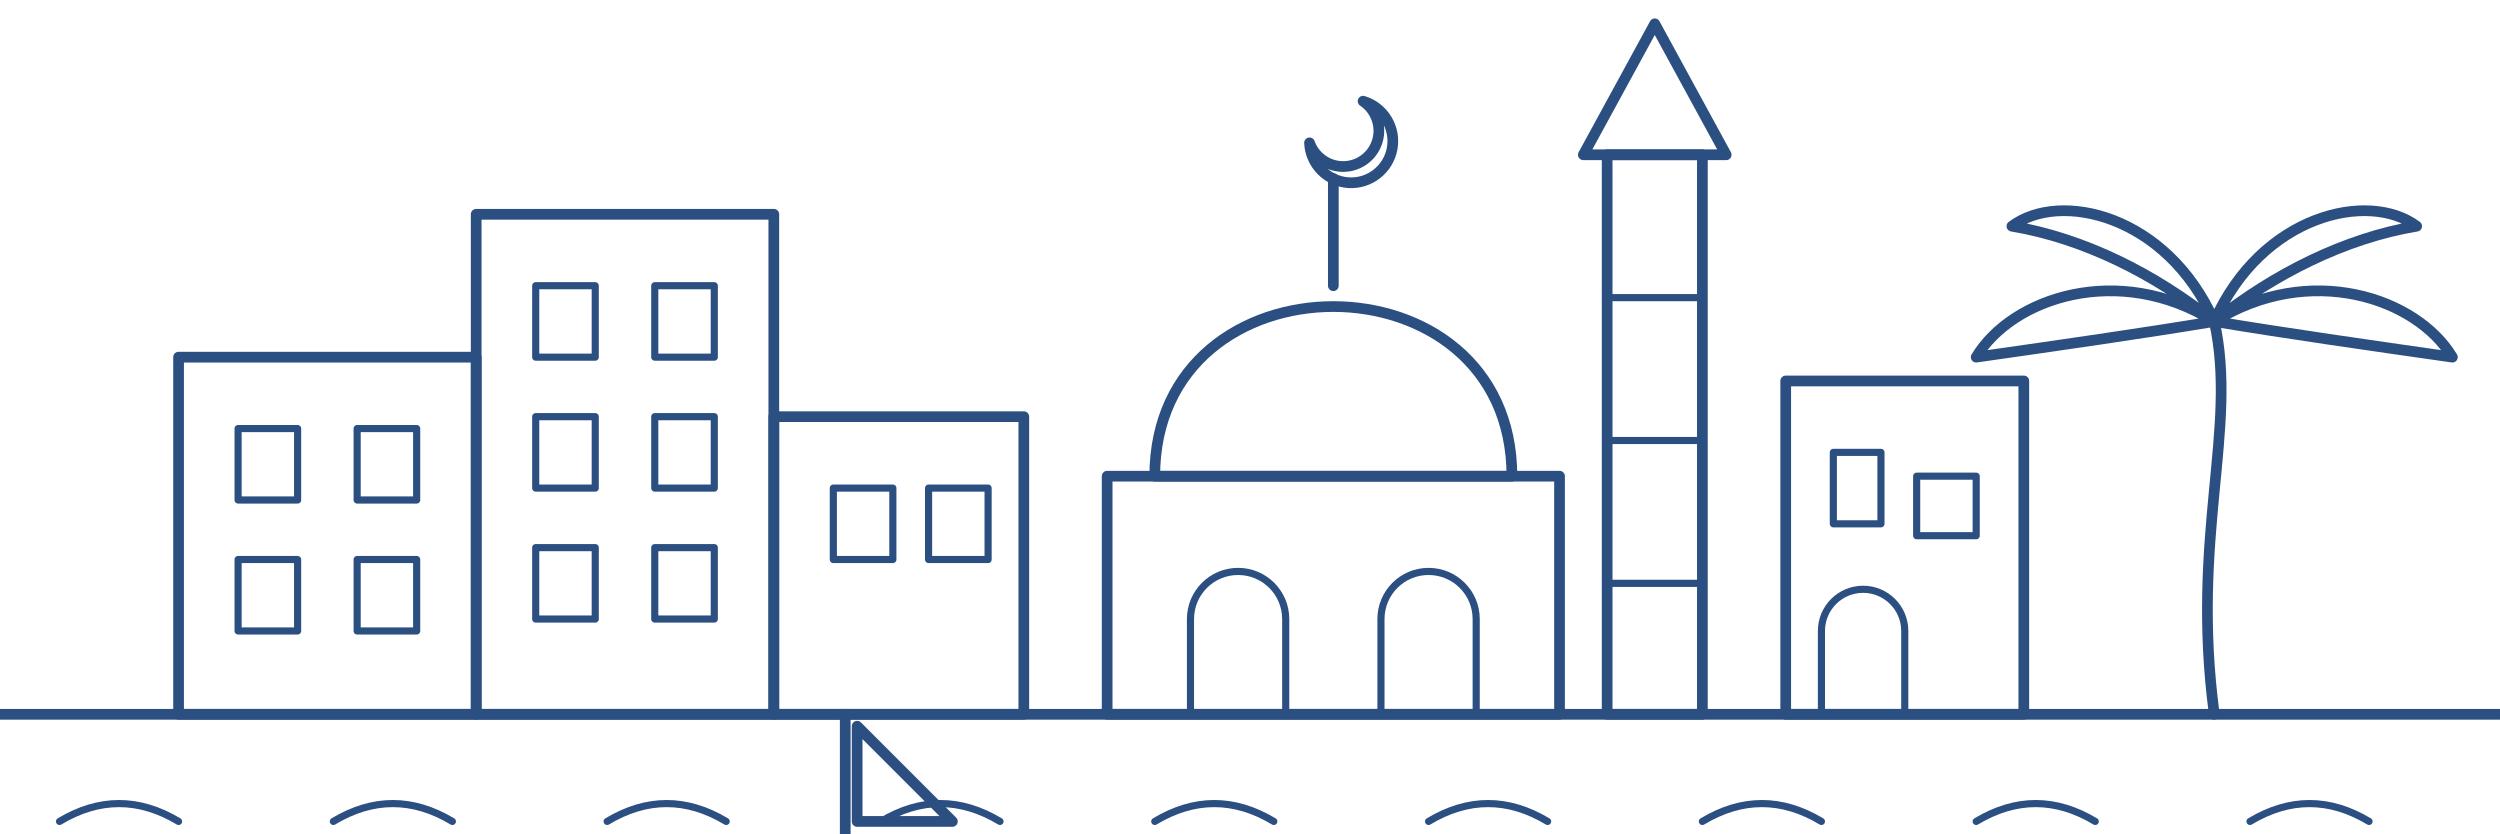
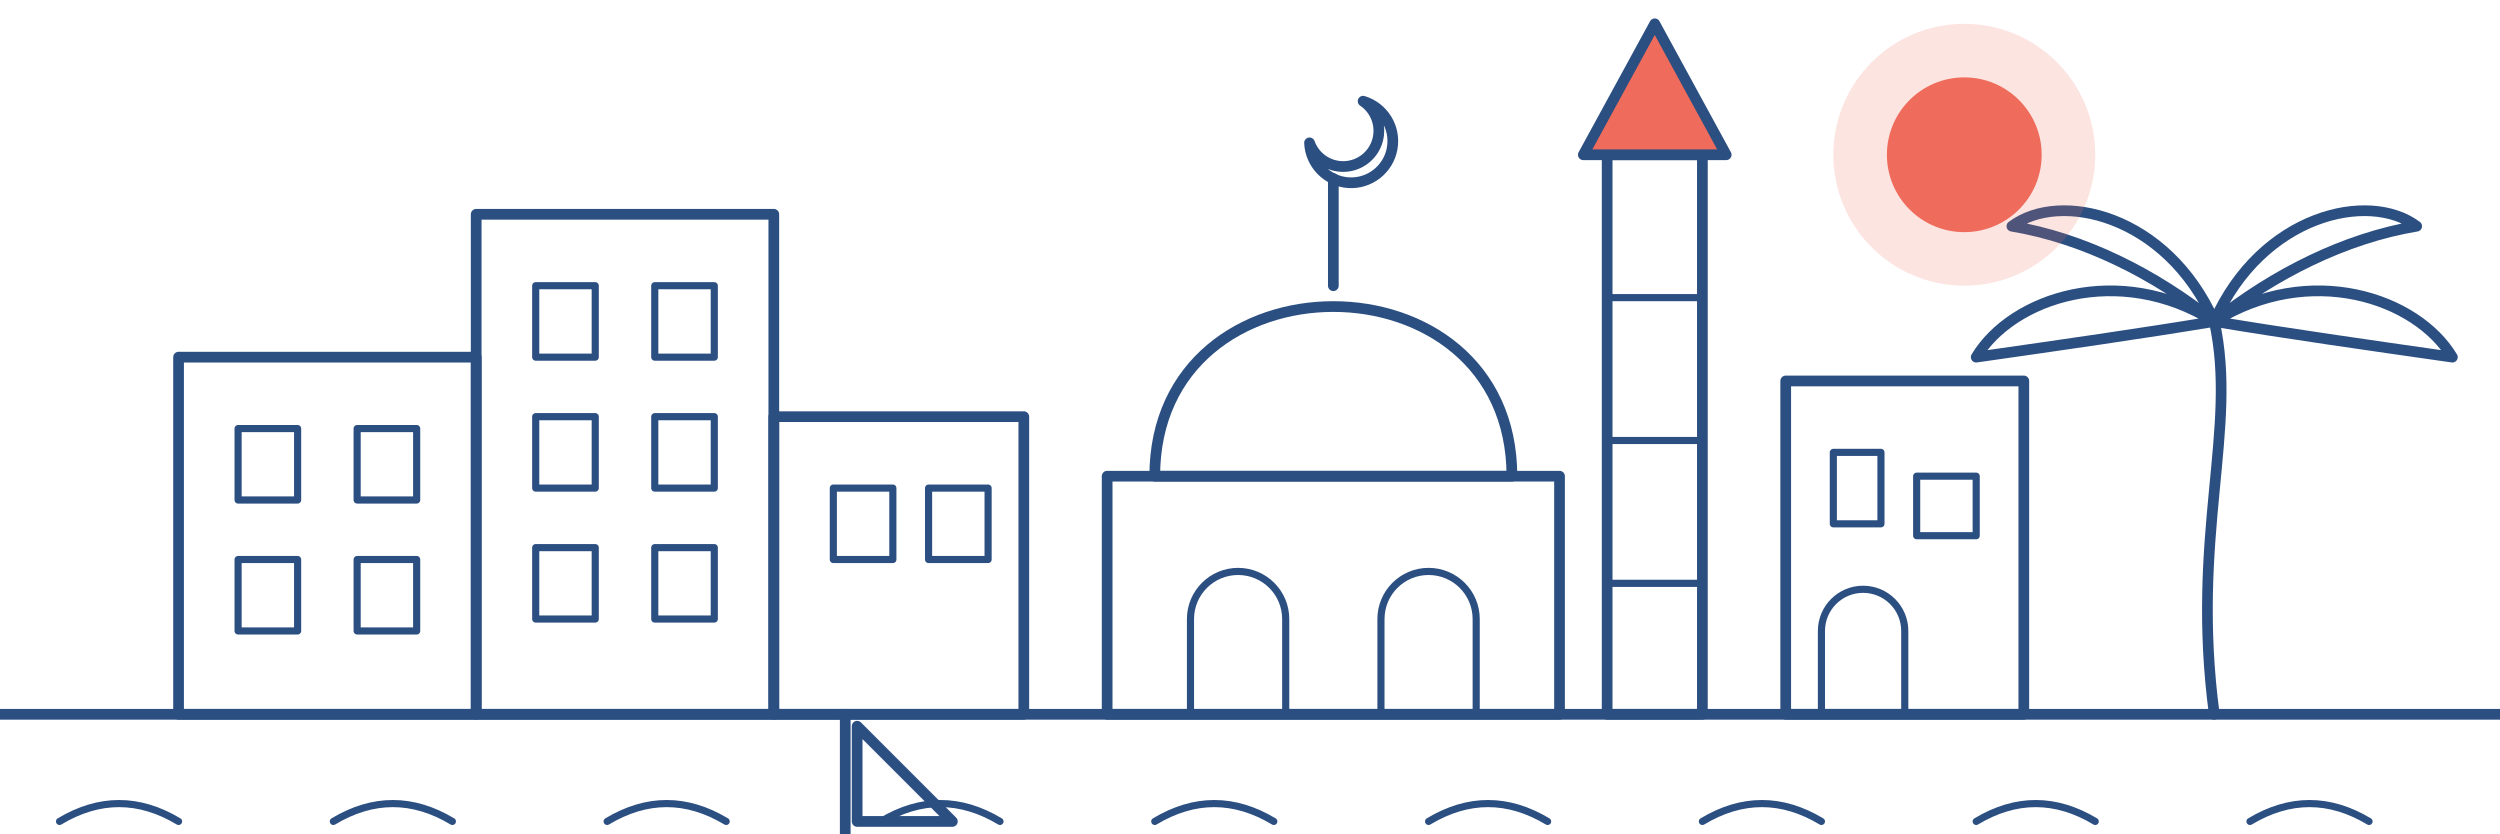
<svg xmlns="http://www.w3.org/2000/svg" viewBox="0 40 420 140" preserveAspectRatio="xMidYMax meet" color="#2c4f82">
  <g stroke-linecap="round" stroke-linejoin="round">
    <path d="M30 160 V 100 H 80 V 160 Z" fill="none" stroke="currentColor" stroke-width="1.80" />
    <path d="M80 160 V 76 H 130 V 160 Z" fill="none" stroke="currentColor" stroke-width="1.80" />
    <path d="M130 160 V 110 H 172 V 160 Z" fill="none" stroke="currentColor" stroke-width="1.80" />
    <path d="M40 112 h10 v12 h-10 Z M60 112 h10 v12 h-10 Z M40 134 h10 v12 h-10 Z M60 134 h10 v12 h-10 Z M90 88 h10 v12 h-10 Z M110 88 h10 v12 h-10 Z M90 110 h10 v12 h-10 Z M110 110 h10 v12 h-10 Z M90 132 h10 v12 h-10 Z M110 132 h10 v12 h-10 Z M140 122 h10 v12 h-10 Z M156 122 h10 v12 h-10 Z " fill="none" stroke="currentColor" stroke-width="1.20" />
    <path d="M186 160 V 120 H 262 V 160 Z" fill="none" stroke="currentColor" stroke-width="1.80" />
    <path d="M194 120 C 194 82 254 82 254 120 Z" fill="none" stroke="currentColor" stroke-width="1.80" />
    <path d="M224 88 V 70" fill="none" stroke="currentColor" stroke-width="1.80" />
    <path d="M220 64 a 7 7 0 1 0 9 -7 a 6 6 0 1 1 -9 7 z" fill="none" stroke="currentColor" stroke-width="1.80" />
    <path d="M200 160 v -16 a 8 8 0 0 1 16 0 v 16 M232 160 v -16 a 8 8 0 0 1 16 0 v 16" fill="none" stroke="currentColor" stroke-width="1.20" />
    <path d="M270 160 V 66 H 286 V 160 Z" fill="none" stroke="currentColor" stroke-width="1.80" />
-     <path d="M266 66 L 278 44 L 290 66 Z" fill="none" stroke="currentColor" stroke-width="1.80" />
+     <path d="M266 66 L 278 44 L 290 66 Z" fill="#ef6b5b" stroke="currentColor" stroke-width="1.80" />
    <path d="M270 90 H 286 M270 114 H 286 M270 138 H 286" fill="none" stroke="currentColor" stroke-width="1.20" />
    <path d="M300 160 V 104 H 340 V 160 Z" fill="none" stroke="currentColor" stroke-width="1.80" />
    <path d="M306 160 v -14 a 7 7 0 0 1 14 0 v 14 M322 120 h10 v10 h-10 Z M308 116 h8 v12 h-8 Z" fill="none" stroke="currentColor" stroke-width="1.20" />
    <path d="M372 160 C 368 130 376 112 372 94" fill="none" stroke="currentColor" stroke-width="1.80" />
    <path d="M372 94 c -16 -10 -34 -4 -40 6 c 14 -2 28 -4 40 -6 z M372 94 c 16 -10 34 -4 40 6 c -14 -2 -28 -4 -40 -6 z M372 94 c -8 -18 -26 -22 -34 -16 c 12 2 24 8 34 16 z M372 94 c 8 -18 26 -22 34 -16 c -12 2 -24 8 -34 16 z" fill="none" stroke="currentColor" stroke-width="1.80" />
    <path d="M0 160 H 420" fill="none" stroke="currentColor" stroke-width="1.80" />
    <path d="M10 178 q 10 -6 20 0 M56 178 q 10 -6 20 0 M102 178 q 10 -6 20 0 M148 178 q 10 -6 20 0 M194 178 q 10 -6 20 0 M240 178 q 10 -6 20 0 M286 178 q 10 -6 20 0 M332 178 q 10 -6 20 0 M378 178 q 10 -6 20 0 " fill="none" stroke="currentColor" stroke-width="1.20" />
    <path d="M32 196 q 10 -6 20 0 M78 196 q 10 -6 20 0 M124 196 q 10 -6 20 0 M170 196 q 10 -6 20 0 M216 196 q 10 -6 20 0 M262 196 q 10 -6 20 0 M308 196 q 10 -6 20 0 M354 196 q 10 -6 20 0 M400 196 q 10 -6 20 0 " fill="none" stroke="currentColor" stroke-width="1.20" />
    <path d="M120 182 h46 l-8 12 h-30 Z" fill="none" stroke="currentColor" stroke-width="1.80" />
    <path d="M142 182 V 160" fill="none" stroke="currentColor" stroke-width="1.80" />
    <path d="M144 162 L 160 178 H 144 Z" fill="none" stroke="currentColor" stroke-width="1.80" />
  </g>
+   <circle cx="330" cy="66" r="13" fill="#ef6b5b" />
+   <circle cx="330" cy="66" r="22" fill="#ef6b5b" opacity=".18" />
</svg>
